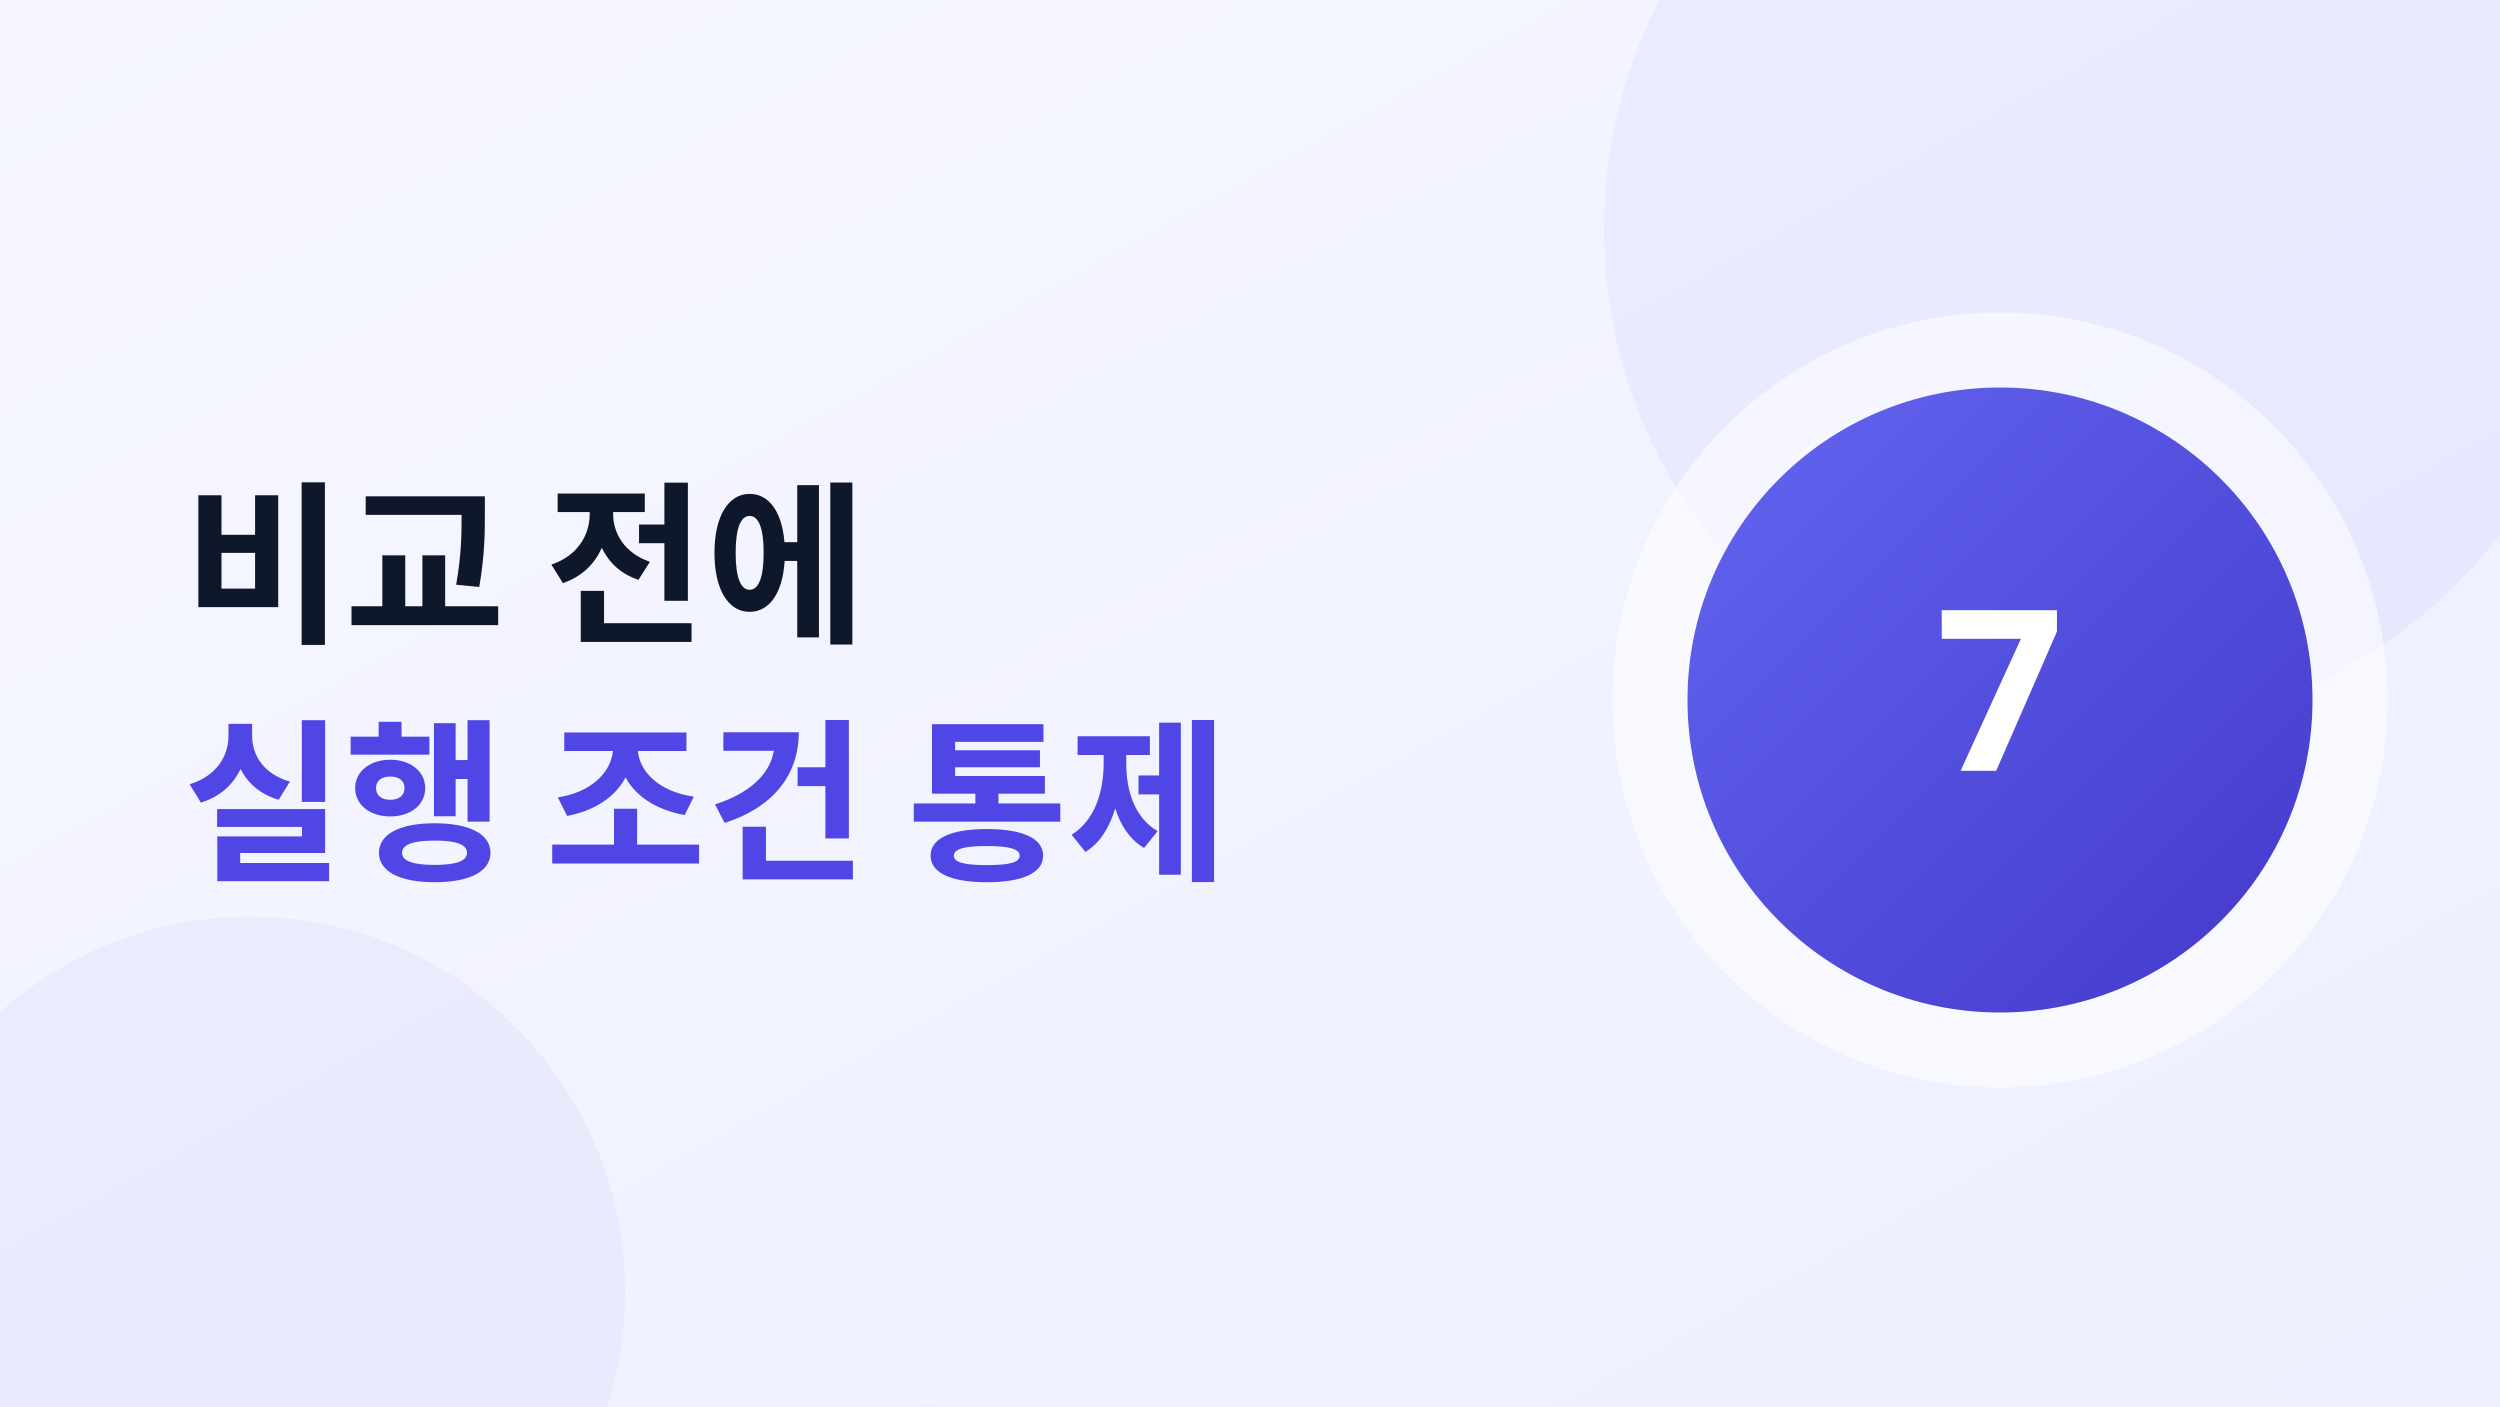
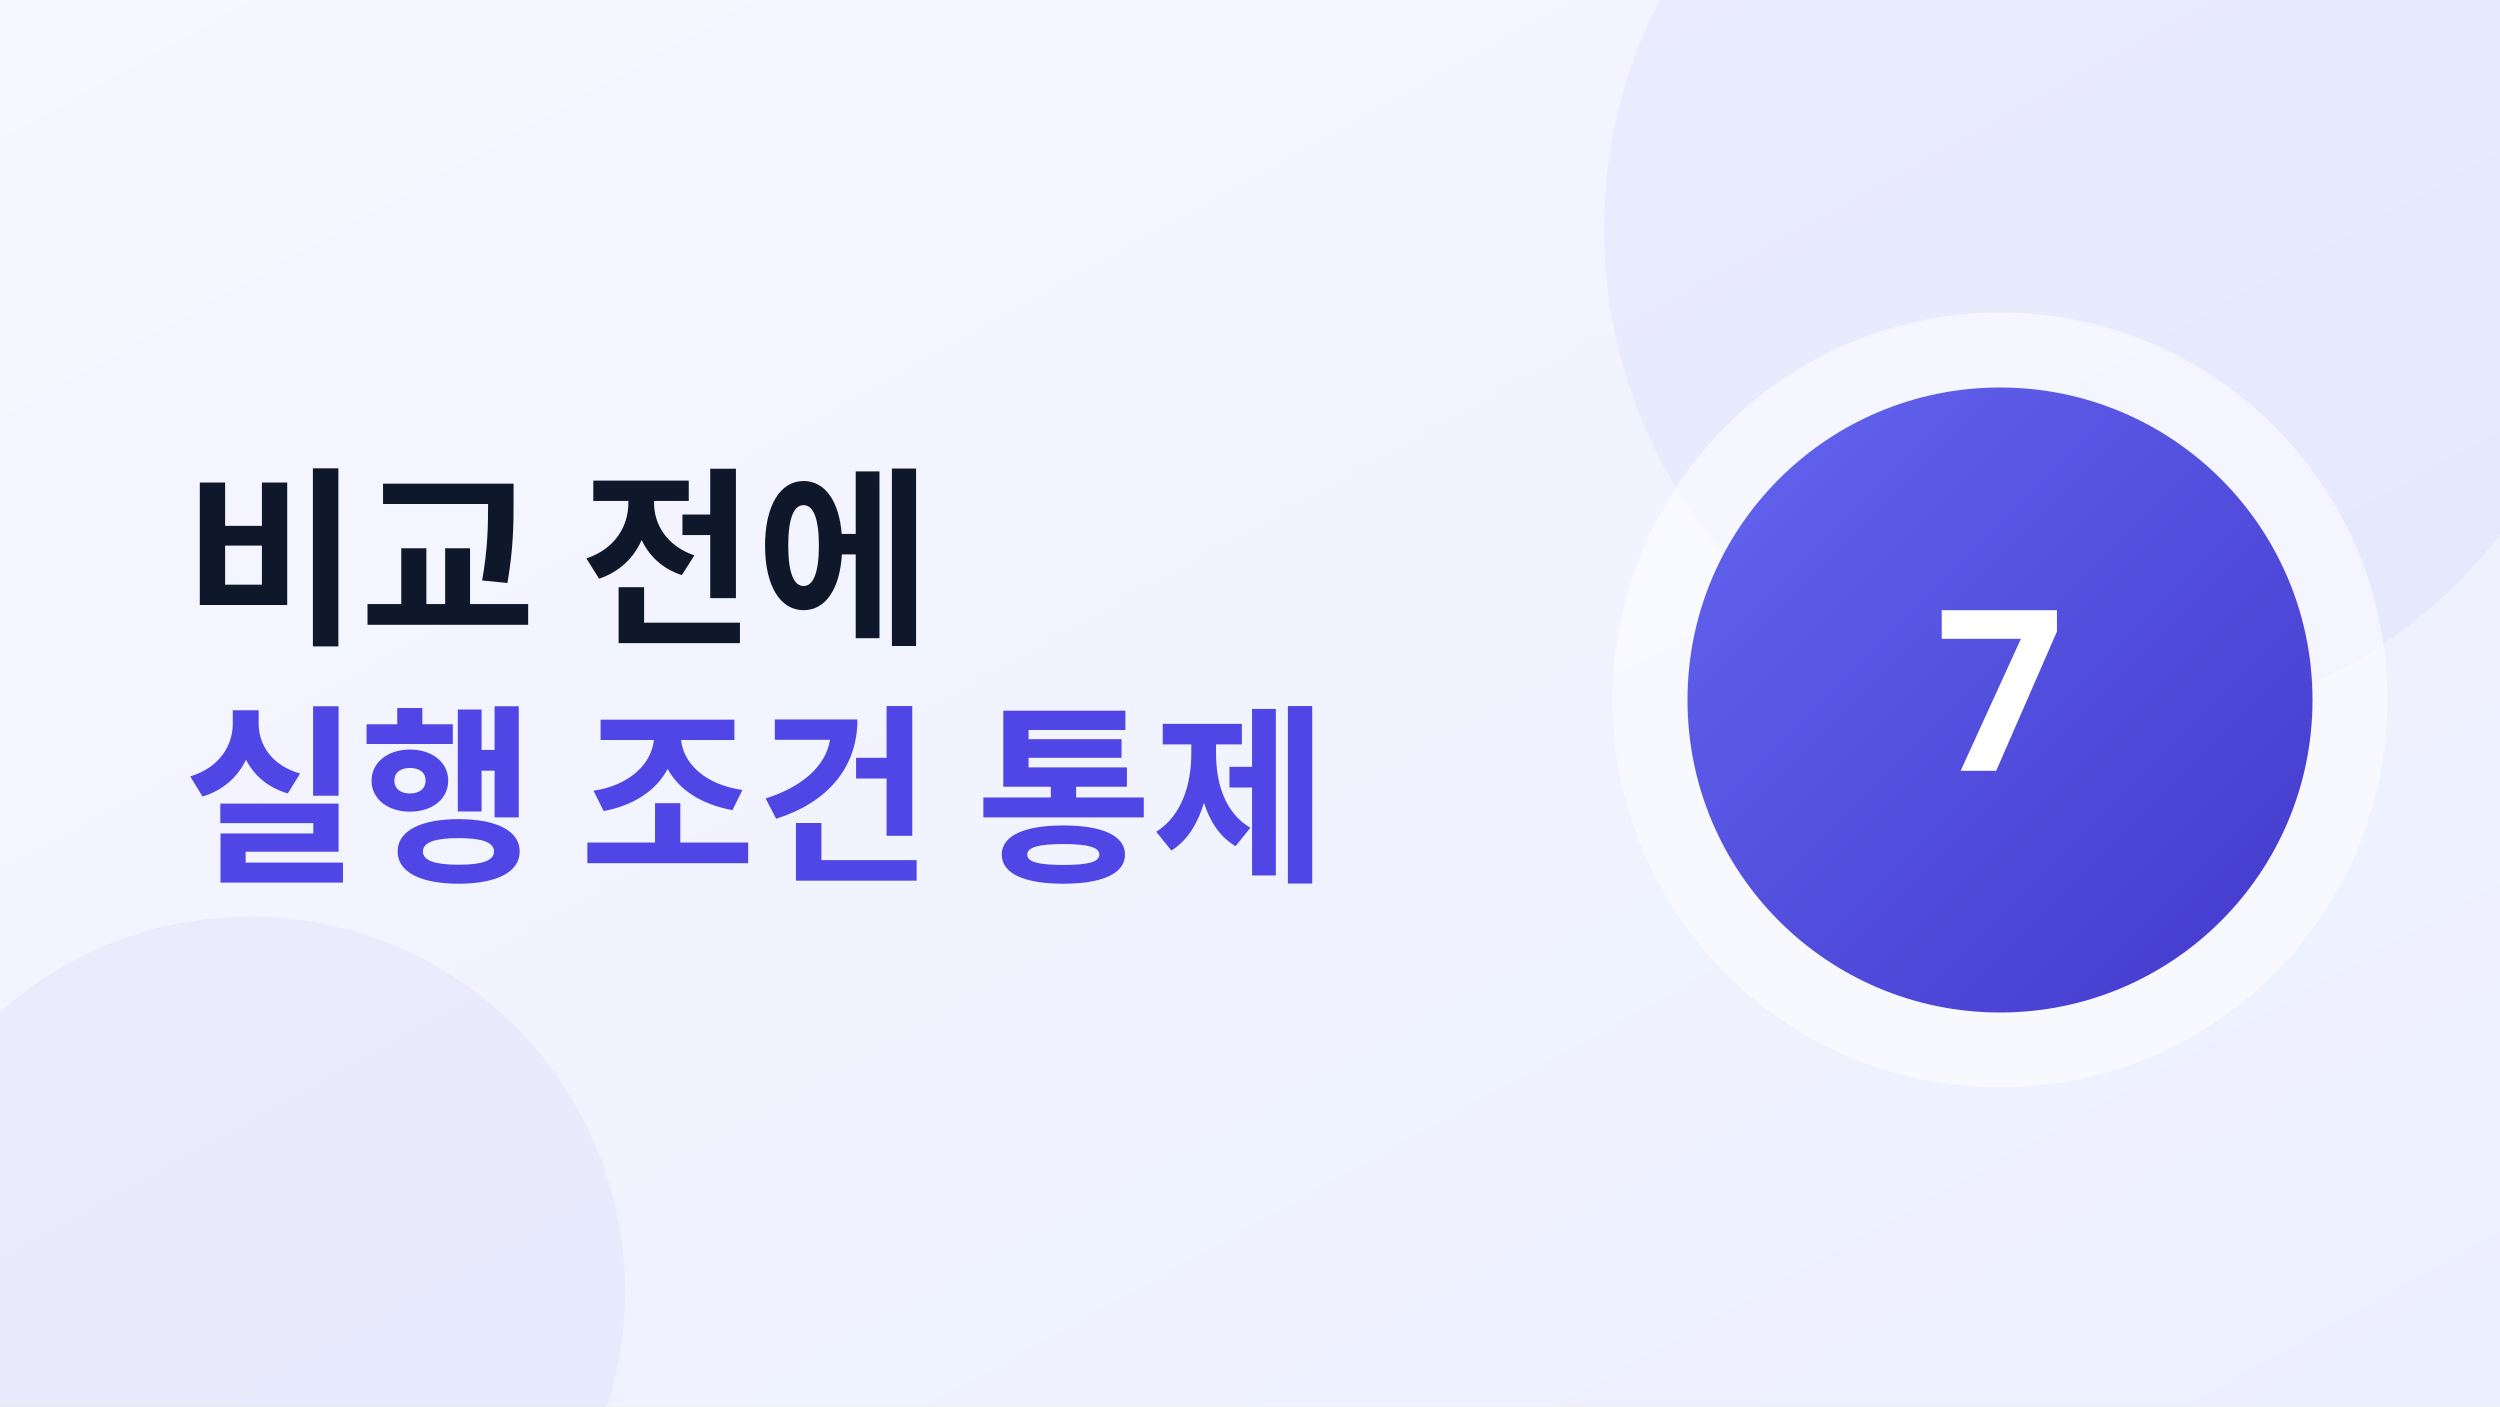
<svg xmlns="http://www.w3.org/2000/svg" viewBox="0 0 1200 675" role="img" aria-label="TECH NOTE · 하네스 7편 — 비교 전에 실행 조건 통제">
  <defs>
    <linearGradient id="bg" x1="0" y1="0" x2="1" y2="1">
      <stop offset="0" stop-color="#f6f7ff" />
      <stop offset="1" stop-color="#ecefff" />
    </linearGradient>
    <linearGradient id="badge" x1="0" y1="0" x2="1" y2="1">
      <stop offset="0" stop-color="#6366f1" />
      <stop offset="1" stop-color="#4338ca" />
    </linearGradient>
  </defs>
  <rect width="1200" height="675" fill="url(#bg)" />
  <circle cx="1010" cy="110" r="240" fill="#6366f1" opacity="0.07" />
  <circle cx="120" cy="620" r="180" fill="#4338ca" opacity="0.05" />
-   <text x="88" y="302" font-family="Pretendard,'Pretendard Variable','Malgun Gothic','Apple SD Gothic Neo','Noto Sans KR',sans-serif" font-size="84" font-weight="800" fill="#0f172a">비교 전에</text>
-   <text x="88" y="416" font-family="Pretendard,'Pretendard Variable','Malgun Gothic','Apple SD Gothic Neo','Noto Sans KR',sans-serif" font-size="84" font-weight="800" fill="#4f46e5">실행 조건 통제</text>
+   <text x="88" y="302" font-family="Pretendard,'Pretendard Variable','Malgun Gothic','Apple SD Gothic Neo','Noto Sans KR',sans-serif" font-size="92" font-weight="800" fill="#0f172a">비교 전에</text>
+   <text x="88" y="416" font-family="Pretendard,'Pretendard Variable','Malgun Gothic','Apple SD Gothic Neo','Noto Sans KR',sans-serif" font-size="92" font-weight="800" fill="#4f46e5">실행 조건 통제</text>
  <circle cx="960" cy="336" r="186" fill="#ffffff" opacity="0.55" />
  <circle cx="960" cy="336" r="150" fill="url(#badge)" />
  <text x="960" y="370" text-anchor="middle" font-family="Pretendard,'Pretendard Variable','Malgun Gothic','Apple SD Gothic Neo','Noto Sans KR',sans-serif" font-size="108" font-weight="800" fill="#ffffff">7</text>
</svg>
